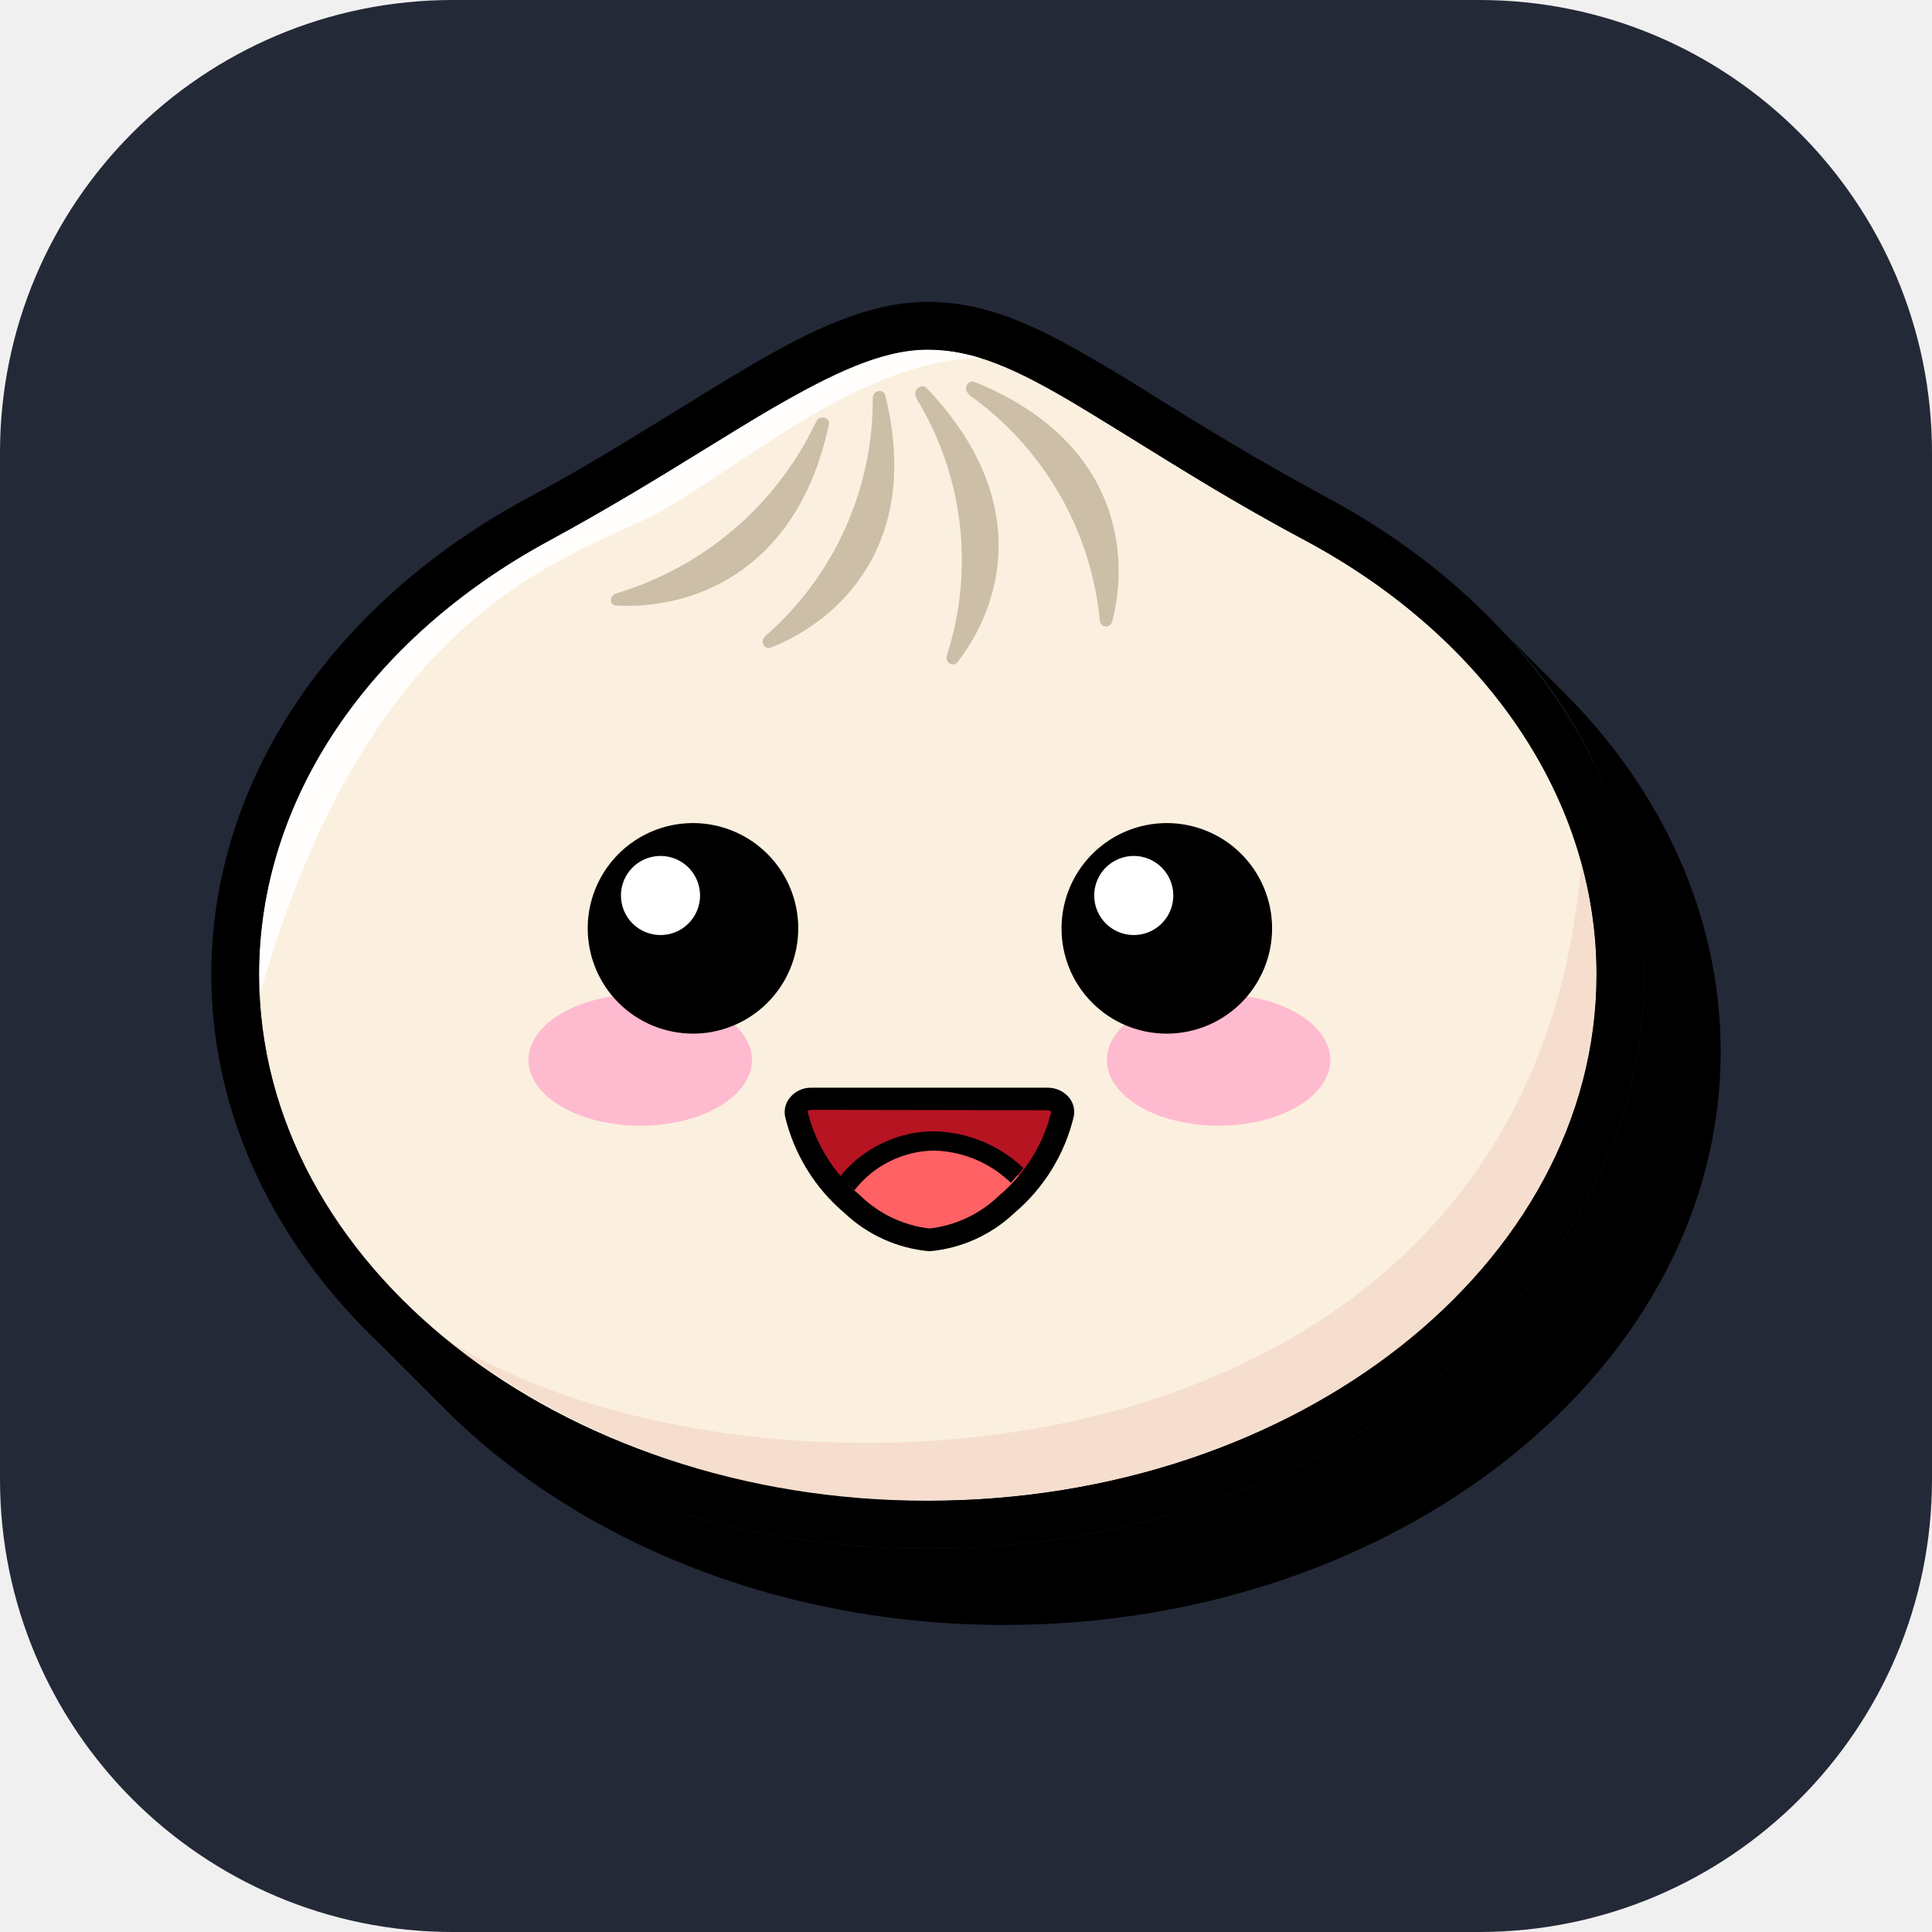
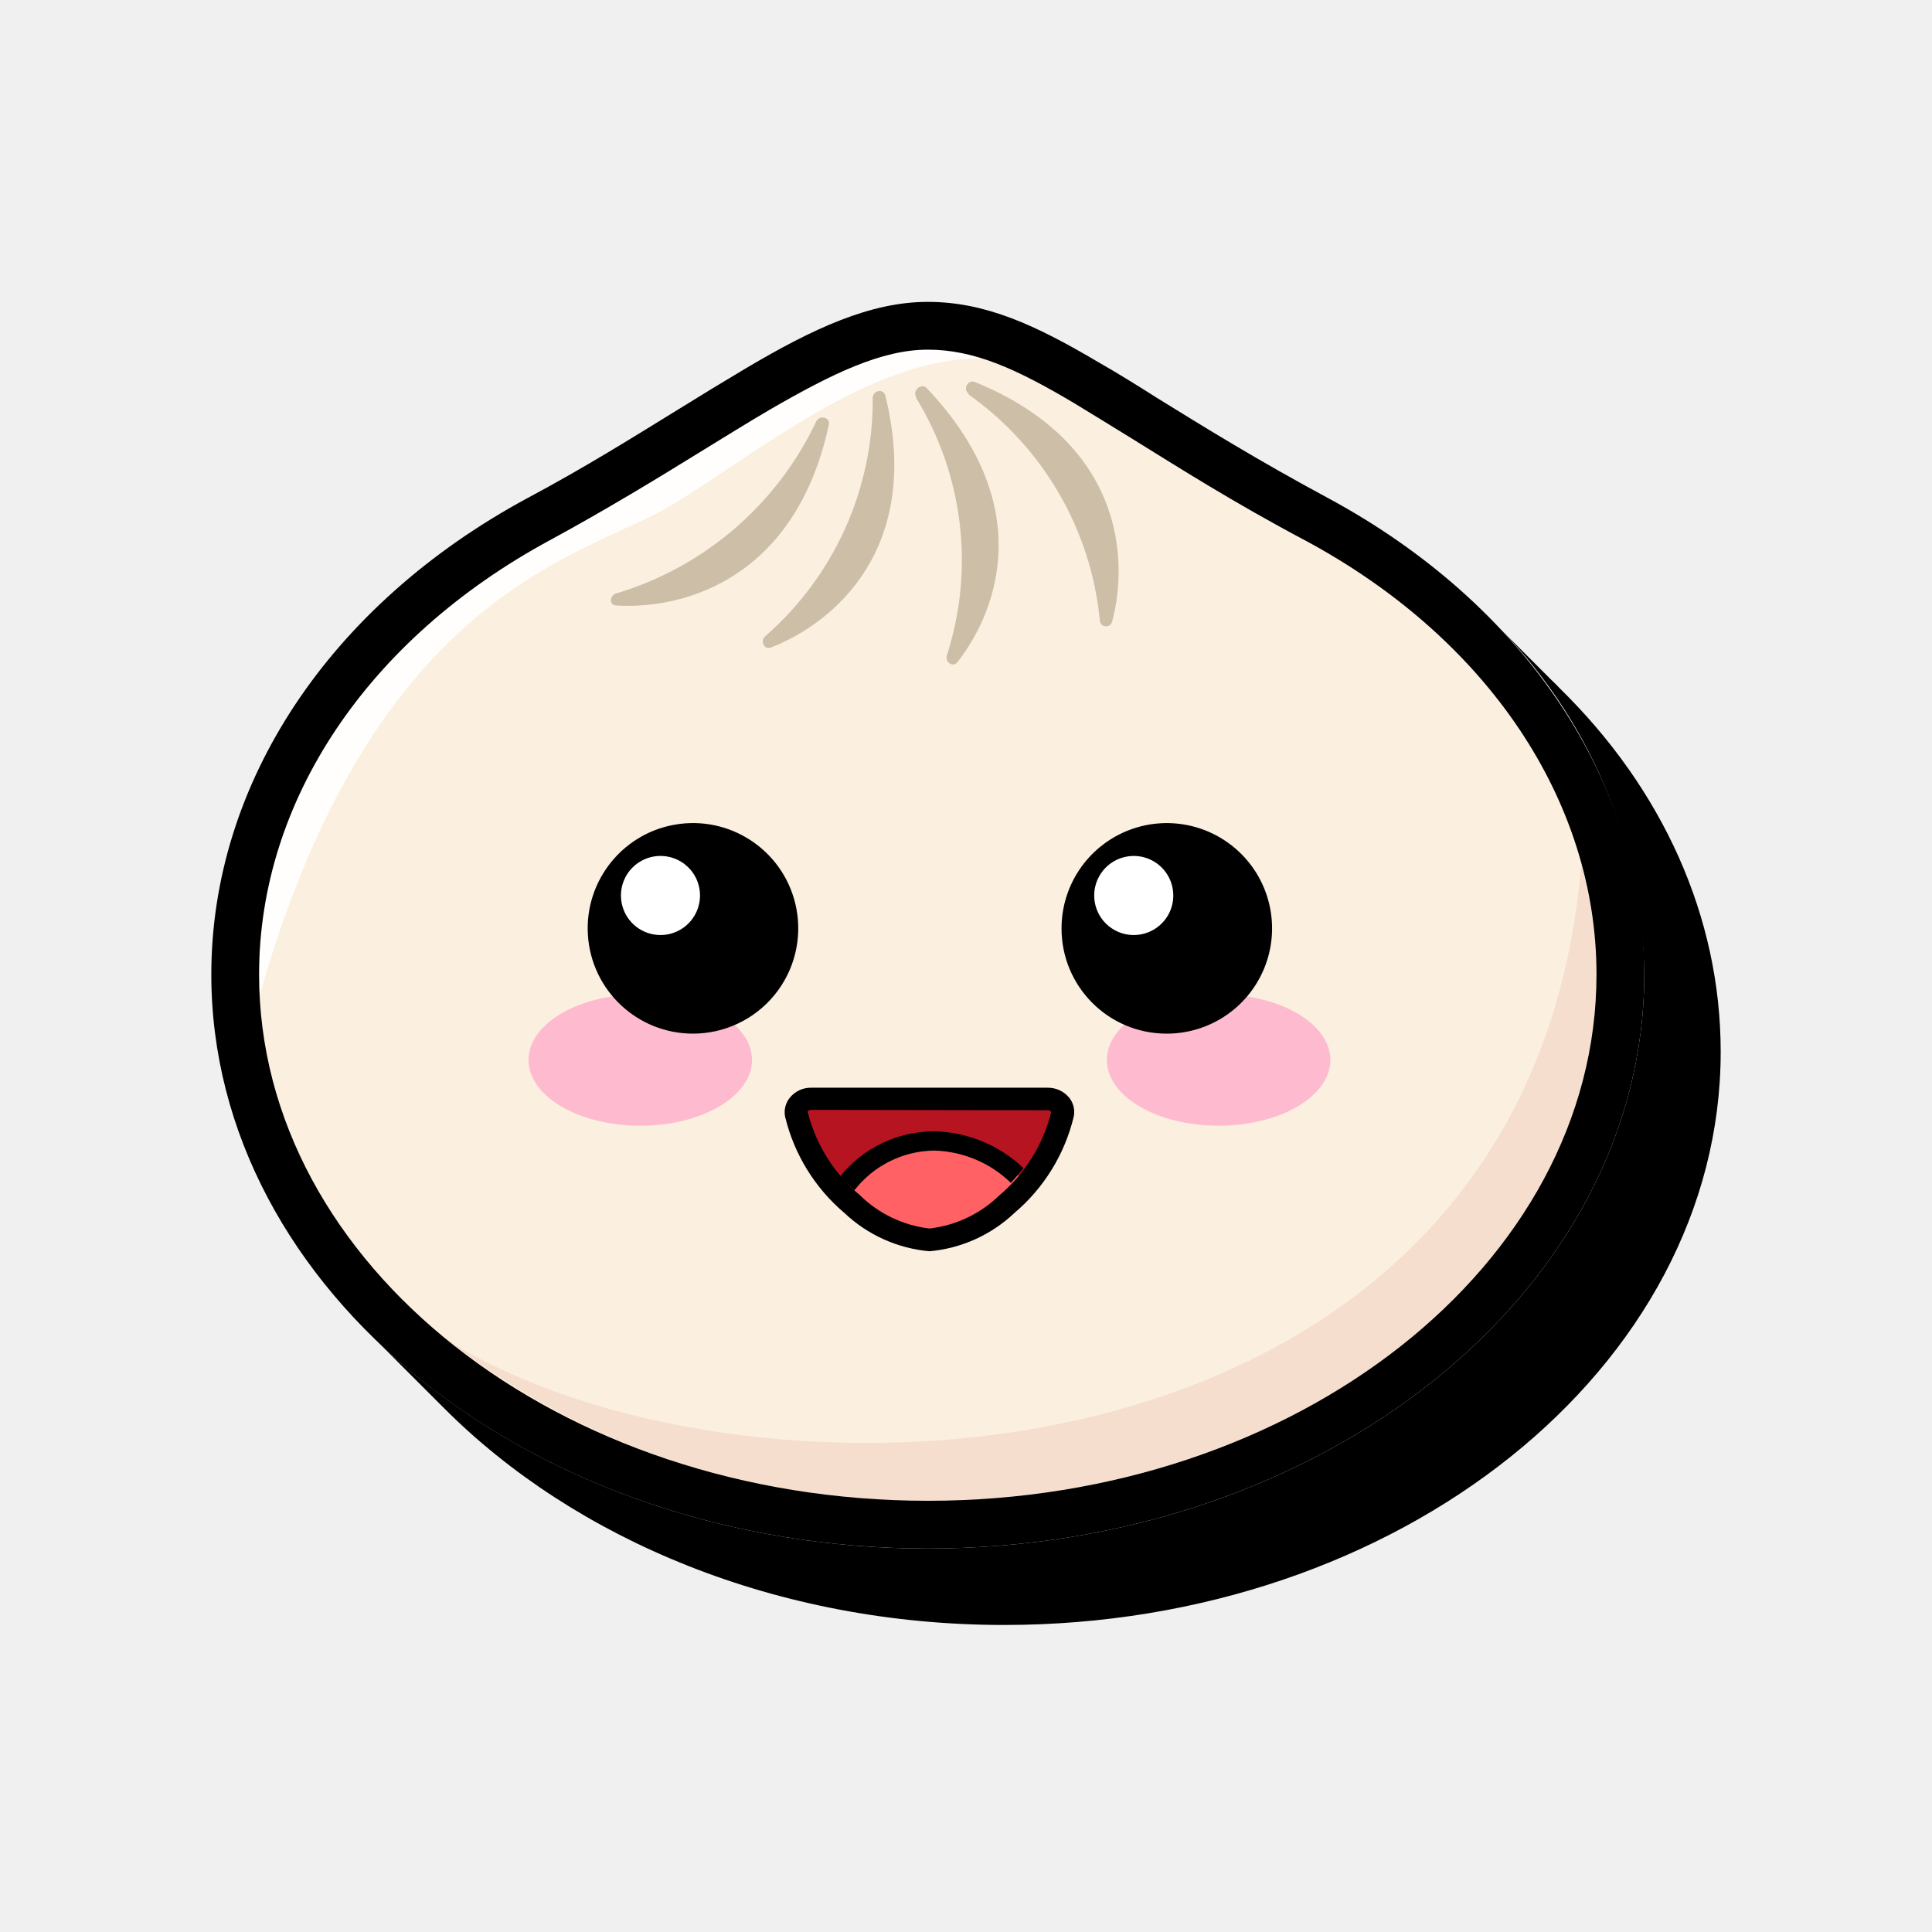
<svg xmlns="http://www.w3.org/2000/svg" width="256" height="256" viewBox="0 0 256 256" fill="none">
-   <rect width="256" height="256" rx="60" fill="#242938" />
-   <path d="M206.709 91.241C206.304 90.811 205.873 90.38 205.443 89.975C205.012 89.57 204.607 89.115 204.177 88.71C203.747 88.304 203.342 87.849 202.911 87.444C202.481 87.039 202.076 86.583 201.645 86.178C201.215 85.773 200.81 85.317 200.38 84.912C199.949 84.507 199.544 84.051 199.114 83.646C198.683 83.241 198.278 82.785 197.848 82.38C210.405 94.721 217.599 111.51 217.873 129.115C217.873 171.064 175.291 205.191 122.936 205.191C93.62 205.191 67.392 194.482 49.949 177.697L51.215 178.963L52.481 180.229L53.746 181.494L55.012 182.76L56.278 184.026L57.544 185.292L58.81 186.558C76.228 204.051 103.038 215.317 133.063 215.317C185.417 215.317 228 181.191 228 139.368C228 121.494 220.304 104.558 206.709 91.241Z" fill="black" />
-   <path d="M211.544 129.114C211.544 167.62 171.874 198.836 122.937 198.836C74 198.836 34.329 167.62 34.329 129.114C34.329 105.241 49.519 84.152 72.861 71.646C96.203 59.139 110.734 46.329 122.937 46.329C135.139 46.329 145.57 56.785 173.013 71.646C196.355 84.152 211.544 105.241 211.544 129.114Z" fill="#FBF0DF" />
-   <path d="M211.544 129.114C211.532 124.167 210.851 119.245 209.519 114.481C202.608 198.785 99.772 202.835 59.342 177.62C77.517 191.707 99.945 199.189 122.937 198.835C171.798 198.835 211.544 167.57 211.544 129.114Z" fill="#F6DECE" />
-   <path d="M88.835 67.013C100.152 60.228 115.19 47.494 129.975 47.468C127.7 46.733 125.327 46.349 122.937 46.329C116.81 46.329 110.279 49.494 102.051 54.253C99.19 55.924 96.228 57.772 93.089 59.696C87.19 63.342 80.43 67.468 72.835 71.595C48.734 84.633 34.329 106.127 34.329 129.114C34.329 130.127 34.329 131.139 34.329 132.127C49.671 77.924 77.544 73.797 88.835 67.013Z" fill="#FFFEFC" />
-   <path fill-rule="evenodd" clip-rule="evenodd" d="M115.645 52.734C115.681 58.712 114.426 64.627 111.966 70.075C109.506 75.524 105.899 80.377 101.392 84.304C100.683 84.937 101.24 86.152 102.152 85.797C110.683 82.481 122.202 72.557 117.342 52.532C117.139 51.392 115.645 51.696 115.645 52.734ZM121.392 52.734C124.49 57.788 126.458 63.453 127.162 69.339C127.865 75.225 127.287 81.194 125.468 86.835C125.164 87.722 126.253 88.481 126.861 87.747C132.405 80.658 137.24 66.582 122.759 51.392C122.025 50.734 120.886 51.747 121.392 52.633V52.734ZM128.38 52.304C133.231 55.738 137.289 60.173 140.28 65.309C143.272 70.444 145.127 76.162 145.721 82.076C145.696 82.289 145.753 82.504 145.882 82.676C146.01 82.848 146.2 82.964 146.412 82.999C146.623 83.035 146.84 82.988 147.018 82.868C147.196 82.748 147.321 82.564 147.367 82.354C149.696 73.519 148.38 58.456 129.215 50.633C128.202 50.228 127.544 51.595 128.38 52.203V52.304ZM81.645 78.633C87.416 76.909 92.758 73.989 97.325 70.063C101.892 66.138 105.581 61.294 108.152 55.848C108.607 54.937 110.051 55.291 109.823 56.304C105.443 76.557 90.785 80.785 81.671 80.228C80.709 80.253 80.734 78.911 81.645 78.633Z" fill="#CCBEA7" />
-   <path d="M122.937 205.19C70.582 205.19 28 171.063 28 129.114C28 103.798 43.646 80.177 69.848 66.025C77.443 61.975 83.949 57.899 89.747 54.329C92.937 52.354 95.949 50.506 98.861 48.785C107.747 43.519 115.342 40 122.937 40C130.532 40 137.165 43.038 145.468 47.949C148 49.392 150.532 50.962 153.241 52.684C159.544 56.582 166.658 60.987 176.025 66.025C202.228 80.177 217.874 103.772 217.874 129.114C217.874 171.063 175.291 205.19 122.937 205.19ZM122.937 46.329C116.81 46.329 110.279 49.494 102.051 54.253C99.19 55.924 96.228 57.772 93.089 59.696C87.19 63.342 80.43 67.468 72.835 71.595C48.734 84.633 34.329 106.127 34.329 129.114C34.329 167.57 74.076 198.861 122.937 198.861C171.798 198.861 211.544 167.57 211.544 129.114C211.544 106.127 197.139 84.633 173.013 71.646C163.443 66.582 155.975 61.823 149.924 58.076C147.165 56.38 144.633 54.81 142.329 53.418C134.658 48.861 129.063 46.329 122.937 46.329Z" fill="black" />
-   <path d="M140.785 147.596C139.648 152.254 137.059 156.429 133.393 159.52C130.64 162.188 127.077 163.863 123.266 164.279C119.341 163.929 115.652 162.25 112.81 159.52C109.181 156.415 106.629 152.241 105.519 147.596C105.482 147.32 105.509 147.039 105.598 146.775C105.686 146.512 105.834 146.272 106.029 146.074C106.225 145.876 106.463 145.725 106.725 145.634C106.988 145.542 107.268 145.512 107.544 145.545H138.785C139.059 145.516 139.337 145.549 139.596 145.643C139.855 145.736 140.09 145.887 140.283 146.085C140.475 146.282 140.621 146.521 140.708 146.782C140.795 147.044 140.821 147.322 140.785 147.596Z" fill="#B71422" />
-   <path d="M112.81 159.722C115.647 162.453 119.322 164.148 123.241 164.532C127.151 164.142 130.816 162.448 133.646 159.722C134.551 158.878 135.397 157.973 136.177 157.013C134.618 155.243 132.713 153.812 130.579 152.806C128.446 151.8 126.13 151.242 123.772 151.165C121.25 151.224 118.78 151.896 116.575 153.122C114.37 154.348 112.496 156.092 111.114 158.203C111.696 158.734 112.203 159.241 112.81 159.722Z" fill="#FF6164" />
-   <path d="M113.215 157.722C114.471 156.099 116.077 154.783 117.914 153.871C119.752 152.958 121.772 152.475 123.823 152.456C127.614 152.568 131.227 154.094 133.95 156.734C134.532 156.101 135.089 155.443 135.62 154.785C132.4 151.718 128.143 149.974 123.696 149.899C121.32 149.919 118.977 150.466 116.837 151.499C114.696 152.532 112.811 154.026 111.317 155.874C111.915 156.524 112.549 157.141 113.215 157.722Z" fill="black" />
-   <path d="M123.165 165.798C118.946 165.428 114.976 163.644 111.899 160.734C107.98 157.42 105.222 152.941 104.026 147.95C103.94 147.505 103.954 147.047 104.068 146.609C104.182 146.171 104.392 145.764 104.684 145.418C105.031 144.999 105.469 144.665 105.965 144.441C106.46 144.217 107.001 144.11 107.545 144.127H138.785C139.328 144.115 139.867 144.225 140.361 144.449C140.856 144.672 141.295 145.003 141.646 145.418C141.934 145.765 142.141 146.173 142.251 146.612C142.36 147.05 142.37 147.507 142.279 147.95C141.083 152.941 138.324 157.42 134.405 160.734C131.335 163.639 127.375 165.422 123.165 165.798ZM107.545 147.063C107.139 147.063 107.038 147.241 107.013 147.291C108.083 151.62 110.504 155.495 113.924 158.355C116.425 160.819 119.677 162.378 123.165 162.785C126.643 162.382 129.891 160.843 132.405 158.405C135.815 155.54 138.226 151.666 139.291 147.342C139.236 147.261 139.16 147.197 139.07 147.157C138.981 147.116 138.882 147.102 138.785 147.114L107.545 147.063Z" fill="black" />
-   <path d="M161.469 149.164C169.648 149.164 176.279 145.265 176.279 140.455C176.279 135.646 169.648 131.747 161.469 131.747C153.289 131.747 146.659 135.646 146.659 140.455C146.659 145.265 153.289 149.164 161.469 149.164Z" fill="#FEBBD0" />
-   <path d="M84.836 149.164C93.015 149.164 99.646 145.265 99.646 140.455C99.646 135.646 93.015 131.747 84.836 131.747C76.656 131.747 70.026 135.646 70.026 140.455C70.026 145.265 76.656 149.164 84.836 149.164Z" fill="#FEBBD0" />
-   <path fill-rule="evenodd" clip-rule="evenodd" d="M91.798 136.962C94.558 136.967 97.257 136.153 99.555 134.623C101.852 133.093 103.644 130.917 104.703 128.368C105.763 125.82 106.043 123.014 105.508 120.307C104.972 117.599 103.646 115.111 101.696 113.158C99.746 111.204 97.26 109.873 94.554 109.333C91.847 108.793 89.041 109.067 86.491 110.122C83.94 111.177 81.76 112.965 80.226 115.26C78.692 117.554 77.874 120.252 77.874 123.012C77.874 126.708 79.34 130.252 81.951 132.867C84.561 135.482 88.103 136.955 91.798 136.962ZM154.507 136.962C157.27 136.982 159.977 136.181 162.284 134.66C164.591 133.14 166.395 130.968 167.466 128.421C168.538 125.874 168.828 123.066 168.302 120.354C167.775 117.641 166.454 115.146 164.508 113.185C162.561 111.224 160.076 109.885 157.367 109.339C154.658 108.792 151.848 109.063 149.293 110.115C146.739 111.168 144.554 112.956 143.017 115.252C141.479 117.548 140.659 120.249 140.659 123.012C140.652 126.697 142.105 130.233 144.701 132.848C147.297 135.462 150.823 136.942 154.507 136.962Z" fill="black" />
-   <path fill-rule="evenodd" clip-rule="evenodd" d="M87.494 123.898C88.531 123.903 89.547 123.6 90.412 123.028C91.278 122.455 91.953 121.638 92.354 120.681C92.754 119.724 92.862 118.669 92.662 117.651C92.463 116.633 91.966 115.697 91.234 114.961C90.502 114.226 89.568 113.724 88.551 113.52C87.534 113.316 86.479 113.418 85.52 113.814C84.561 114.21 83.741 114.882 83.164 115.744C82.587 116.606 82.279 117.62 82.279 118.658C82.279 120.043 82.827 121.373 83.805 122.355C84.782 123.337 86.109 123.892 87.494 123.898ZM150.203 123.898C151.24 123.903 152.256 123.6 153.121 123.028C153.986 122.455 154.662 121.638 155.063 120.681C155.463 119.724 155.57 118.669 155.371 117.651C155.172 116.633 154.675 115.697 153.943 114.961C153.211 114.226 152.277 113.724 151.26 113.52C150.243 113.316 149.188 113.418 148.229 113.814C147.27 114.21 146.45 114.882 145.873 115.744C145.296 116.606 144.988 117.62 144.988 118.658C144.988 120.035 145.529 121.356 146.496 122.337C147.462 123.318 148.776 123.878 150.152 123.898H150.203Z" fill="white" />
+   <path d="M206.709 91.241c-.405-.43-.836-.86-1.266-1.266-.431-.405-.836-.86-1.266-1.265-.43-.406-.835-.861-1.266-1.266-.43-.405-.835-.861-1.266-1.266-.43-.405-.835-.86-1.265-1.266-.431-.405-.836-.86-1.266-1.266-.431-.405-.836-.86-1.266-1.266a67 67 0 0 1 20.025 46.735c0 41.949-42.582 76.076-94.937 76.076-29.316 0-55.544-10.709-72.987-27.494l1.266 1.266 1.266 1.266 1.265 1.265 1.266 1.266 1.266 1.266 1.266 1.266 1.266 1.266c17.418 17.493 44.228 28.759 74.253 28.759 52.354 0 94.937-34.126 94.937-75.949 0-17.874-7.696-34.81-21.291-48.127" fill="#000" />
+   <path d="M211.544 129.114c0 38.506-39.67 69.722-88.607 69.722s-88.608-31.216-88.608-69.722c0-23.873 15.19-44.962 38.532-57.468s37.873-25.317 50.076-25.317c12.202 0 22.633 10.456 50.076 25.317 23.342 12.506 38.531 33.595 38.531 57.468" fill="#fbf0df" />
+   <path d="M211.544 129.114a54.8 54.8 0 0 0-2.025-14.633c-6.911 84.304-109.747 88.354-150.177 63.139a101.27 101.27 0 0 0 63.595 21.215c48.861 0 88.607-31.265 88.607-69.721" fill="#f6dece" />
+   <path d="M88.836 67.013c11.316-6.785 26.354-19.52 41.139-19.545a23.5 23.5 0 0 0-7.038-1.139c-6.127 0-12.658 3.165-20.886 7.924-2.861 1.671-5.823 3.52-8.962 5.443-5.9 3.646-12.659 7.772-20.254 11.899-24.1 13.038-38.506 34.532-38.506 57.519v3.013c15.342-54.203 43.215-58.33 54.506-65.114" fill="#fffefc" />
+   <path fill-rule="evenodd" clip-rule="evenodd" d="M115.645 52.734a41.53 41.53 0 0 1-14.253 31.57c-.709.633-.152 1.848.76 1.493 8.531-3.316 20.05-13.24 15.19-33.265-.203-1.14-1.697-.836-1.697.202m5.747 0a41.12 41.12 0 0 1 4.076 34.101c-.304.887.785 1.646 1.393.912 5.544-7.089 10.379-21.165-4.102-36.355-.734-.658-1.873.355-1.367 1.24zm6.988-.43a41.56 41.56 0 0 1 17.341 29.772.837.837 0 0 0 1.646.278c2.329-8.835 1.013-23.898-18.152-31.721-1.013-.405-1.671.962-.835 1.57zM81.645 78.633a42.9 42.9 0 0 0 26.507-22.785c.455-.911 1.899-.557 1.671.456-4.38 20.253-19.038 24.48-28.152 23.924-.962.025-.937-1.317-.026-1.595" fill="#ccbea7" />
+   <path d="M122.937 205.19C70.582 205.19 28 171.063 28 129.114c0-25.316 15.646-48.937 41.848-63.089 7.595-4.05 14.101-8.126 19.899-11.696a530 530 0 0 1 9.114-5.544C107.747 43.519 115.342 40 122.937 40s14.228 3.038 22.531 7.95c2.532 1.442 5.064 3.012 7.773 4.734 6.303 3.898 13.417 8.303 22.784 13.341 26.203 14.152 41.849 37.747 41.849 63.089 0 41.949-42.583 76.076-94.937 76.076m0-158.86c-6.127 0-12.658 3.164-20.886 7.923-2.861 1.671-5.823 3.52-8.962 5.443-5.9 3.646-12.659 7.772-20.254 11.899-24.1 13.038-38.506 34.532-38.506 57.519 0 38.456 39.747 69.747 88.608 69.747s88.607-31.291 88.607-69.747c0-22.987-14.405-44.481-38.531-57.468-9.57-5.064-17.038-9.823-23.089-13.57-2.759-1.696-5.291-3.266-7.595-4.658-7.671-4.557-13.266-7.089-19.392-7.089" fill="#000" />
+   <path d="M140.785 147.596a22.6 22.6 0 0 1-7.392 11.924 17.24 17.24 0 0 1-10.127 4.759 17.3 17.3 0 0 1-10.456-4.759 22.6 22.6 0 0 1-7.291-11.924 1.82 1.82 0 0 1 .51-1.522 1.82 1.82 0 0 1 1.515-.529h31.241a1.82 1.82 0 0 1 1.498.54 1.83 1.83 0 0 1 .502 1.511" fill="#b71422" />
+   <path d="M112.81 159.722a17.5 17.5 0 0 0 10.431 4.81 17.5 17.5 0 0 0 10.405-4.81 27 27 0 0 0 2.531-2.709 17.27 17.27 0 0 0-12.405-5.848 15.56 15.56 0 0 0-12.658 7.038c.582.531 1.089 1.038 1.696 1.519" fill="#ff6164" />
+   <path d="M113.215 157.722a13.57 13.57 0 0 1 10.608-5.266 15.2 15.2 0 0 1 10.127 4.278 40 40 0 0 0 1.67-1.949 17.72 17.72 0 0 0-11.924-4.886 16.1 16.1 0 0 0-12.379 5.975q.898.976 1.898 1.848" fill="#000" />
+   <path d="M123.165 165.798a18.8 18.8 0 0 1-11.266-5.064 24.1 24.1 0 0 1-7.873-12.784 3.04 3.04 0 0 1 .658-2.532 3.57 3.57 0 0 1 2.861-1.291h31.24a3.64 3.64 0 0 1 2.861 1.291 3.02 3.02 0 0 1 .633 2.532 24.1 24.1 0 0 1-7.874 12.784 18.78 18.78 0 0 1-11.24 5.064m-15.62-18.735c-.406 0-.507.178-.532.228a21 21 0 0 0 6.911 11.064 15.77 15.77 0 0 0 9.241 4.43 15.9 15.9 0 0 0 9.24-4.38 21 21 0 0 0 6.886-11.063.53.53 0 0 0-.506-.228z" fill="#000" />
+   <path d="M161.469 149.164c8.179 0 14.81-3.899 14.81-8.709s-6.631-8.708-14.81-8.708-14.81 3.899-14.81 8.708 6.63 8.709 14.81 8.709m-76.633 0c8.18 0 14.81-3.899 14.81-8.709s-6.63-8.708-14.81-8.708-14.81 3.899-14.81 8.708 6.63 8.709 14.81 8.709" fill="#febbd0" />
+   <path fill-rule="evenodd" clip-rule="evenodd" d="M91.798 136.962a13.948 13.948 0 0 0 13.71-16.655 13.95 13.95 0 1 0-13.71 16.655m62.709 0a13.95 13.95 0 0 0 12.959-8.541 13.949 13.949 0 1 0-26.807-5.409 13.92 13.92 0 0 0 13.848 13.95" fill="#000" />
+   <path fill-rule="evenodd" clip-rule="evenodd" d="M87.494 123.898a5.243 5.243 0 0 0 3.74-8.937 5.241 5.241 0 1 0-3.74 8.937m62.709 0a5.25 5.25 0 0 0 4.86-3.217 5.25 5.25 0 0 0-1.12-5.72 5.243 5.243 0 0 0-8.07.783 5.24 5.24 0 0 0 .623 6.593 5.24 5.24 0 0 0 3.656 1.561z" fill="#fff" />
</svg>
